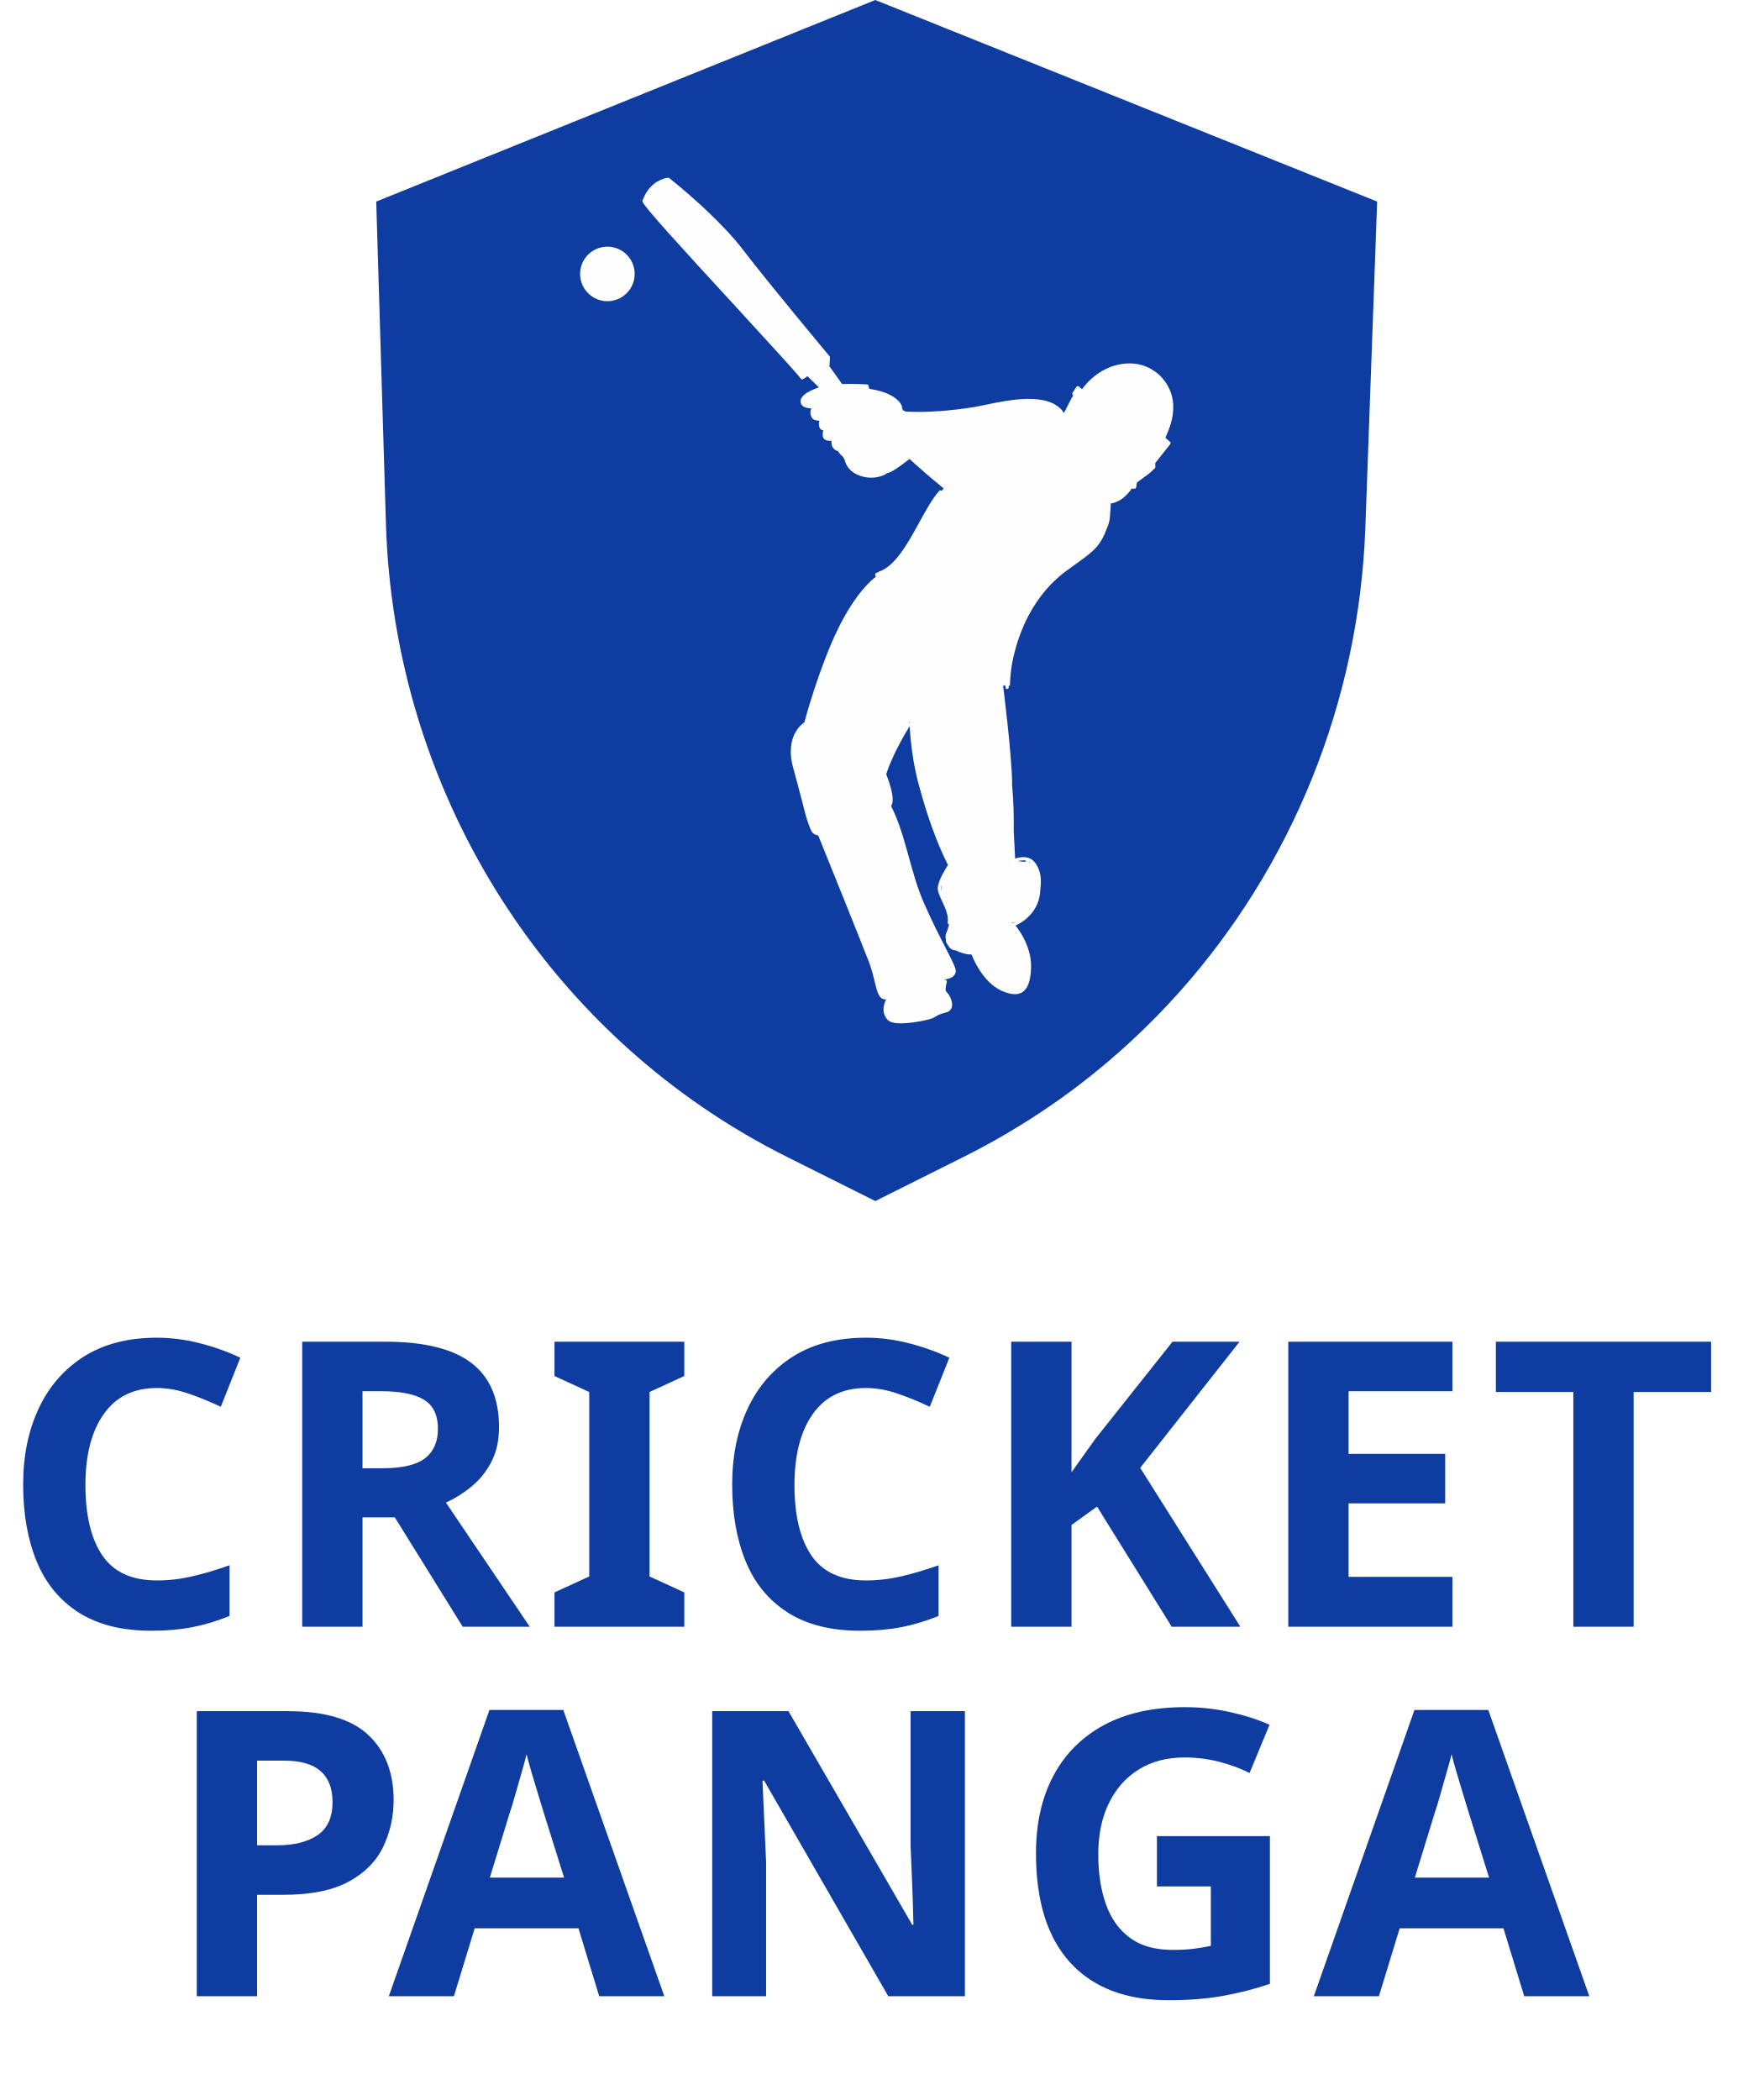
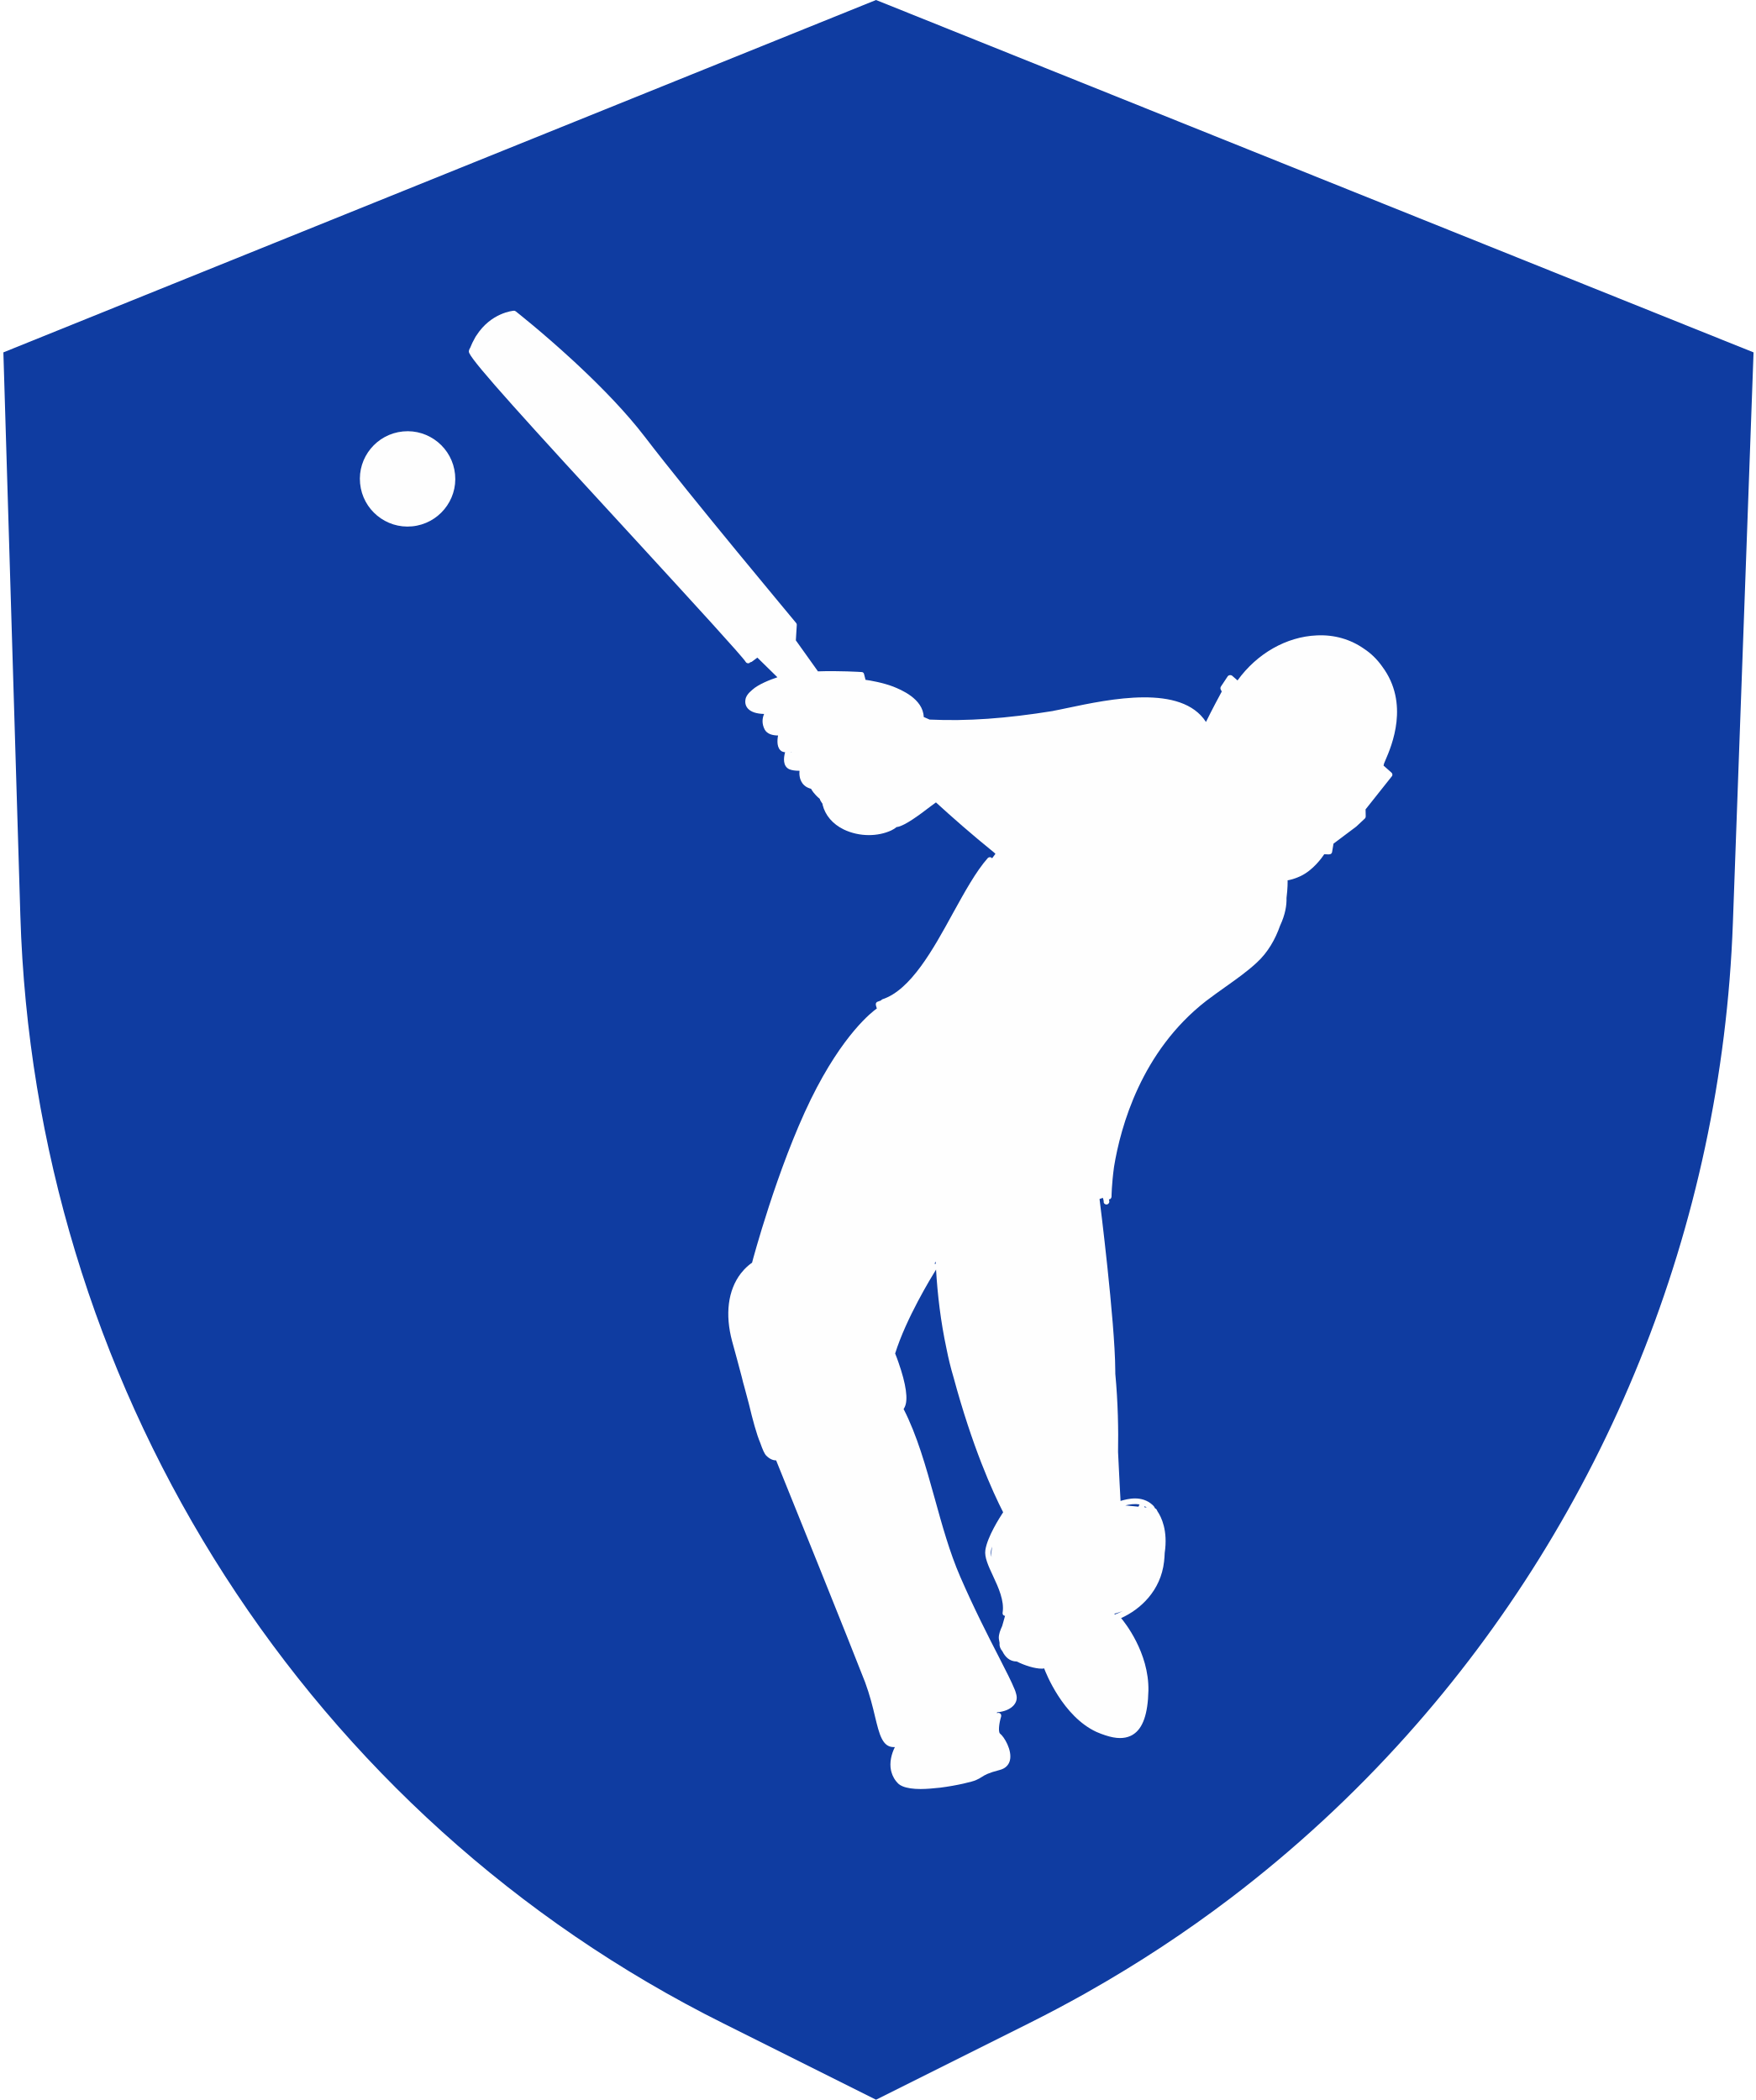
- <svg xmlns="http://www.w3.org/2000/svg" id="Layer_1" viewBox="0 0 693.311 830.409">
-   <defs>
-     <style>
-       .cls-1, .cls-2 {
-         font-family: DMSans-Bold, 'DM Sans';
-         font-size: 157.86px;
-         font-variation-settings: 'opsz' 14, 'wght' 700;
-         font-weight: 700;
-       }
- 
-       .cls-1, .cls-2, .cls-3 {
-         fill: #0f3ca1;
-       }
- 
-       .cls-2, .cls-4 {
-         letter-spacing: .03em;
-       }
- 
-       .cls-5 {
-         fill: #fefefe;
-       }
- 
-       .cls-6 {
-         letter-spacing: -.043em;
-       }
-     </style>
-   </defs>
-   <g>
-     <text class="cls-2" transform="translate(-.0002 643.271)">
-       <tspan x="0" y="0">CRICKET</tspan>
-     </text>
-     <text class="cls-1" transform="translate(63.613 789.3657)">
-       <tspan class="cls-6" x="0" y="0">P</tspan>
-       <tspan class="cls-4" x="90.138" y="0">ANGA</tspan>
-     </text>
-   </g>
-   <path class="cls-3" d="M544.546,79.706l-1.594,44.119-3.078,84.906c-2.496,68.899-29.079,133.884-73.78,183.83-11.983,13.402-25.286,25.715-39.765,36.742-10.169,7.729-20.933,14.82-32.234,21.207-.308.176-.616.352-.923.528-4.09,2.287-8.235,4.486-12.456,6.596l-34.609,17.305-34.609-17.305c-1.407-.704-2.803-1.418-4.189-2.133-92.855-48.252-151.552-143.834-154.707-248.43l-3.837-127.365L346.105,0l198.441,79.706Z" />
-   <g>
-     <path class="cls-5" d="M460.866,173.158c.039-.069.062-.126.062-.205,0-.139.207-.61.391-1.046,1.383-3.196,5.494-12.799-.755-21.156-.003-.004-.005-.007-.007-.011-1.192-1.689-2.569-2.983-4.053-3.966-3.063-2.162-6.747-3.25-10.737-3.053-6.824.292-13.496,4.068-17.911,10.185l-1.247-1.087c-.127-.095-.316-.136-.498-.113-.184.017-.355.113-.454.239l-1.583,2.382c-.11.204-.121.478,0,.659l.206.417.009.015c-.55,1.021-2.361,4.394-3.567,6.88-5.557-8.594-21.683-5.199-31.462-3.132-1.109.228-2.128.457-3.043.618-.019.006-.03.019-.048.026-10.736,1.727-19.398,2.34-27.944,1.951-.463-.213-.905-.407-1.33-.586,0-.001,0-.001,0-.002-.16-4.154-5.199-6.187-6.921-6.881-2.306-.881-5.163-1.383-6.241-1.52l-.323-1.26c-.011-.072-.034-.14-.066-.2v-.002h-.001c-.097-.181-.276-.298-.48-.298-.277-.018-5.098-.327-9.885-.156l-5.002-7.012.214-3.53c0-.165-.055-.315-.193-.453-.206-.28-23.734-28.403-34.188-42.078-4.171-5.449-9.613-11.029-14.668-15.783-.547-.526-1.075-1.024-1.557-1.455-.032-.029-.066-.058-.099-.087-6.937-6.393-12.749-10.953-12.851-11.031-.115-.101-.274-.163-.413-.146-.266.019-5.164.463-8.459,5.57-.15.203-.277.406-.372.61-.384.665-.743,1.397-1.062,2.213-.193.291-.298.594-.298.857,0,.082.045.229.126.401,1.252,2.516,11.903,14.338,38.918,43.67,11.765,12.83,22.886,24.953,23.551,26.106.114.194.332.322.561.322.115,0,.227-.03.333-.09.047-.037.102-.081.102-.147h.049c.113,0,.24-.043.354-.115l1.251-.93,4.532,4.444c-1.628.546-4.301,1.577-5.703,2.857-.006.005-.009.011-.015.016-.89.73-1.454,1.504-1.523,2.273-.114.812.14,1.506.642,2.014.701.709,1.879,1.095,3.587,1.141-.398.902-.586,2.179.153,3.56.557.969,1.727,1.303,3.005,1.312-.215,1.119-.341,2.937.909,3.619.188.087.424.139.683.173-.002.006-.003.01-.005.015-.367,1.309-.505,3.111.919,3.814.598.251,1.375.357,2.237.357h.091c.005,0,.011-0.0.016-0-.054.489-.152,2.194,1.088,3.3.381.359.908.62,1.543.788.008.015.008.03.018.044.032.098.617,1.144,1.938,2.227.009.076.025.153.059.229.168.313.359.609.566.893-.003.065-.007.13.008.198.584,2.393,2.295,4.4,4.808,5.612,1.723.824,3.708,1.263,5.657,1.263,1.779,0,3.549-.356,5.062-1.058.48-.223.885-.492,1.237-.786.028.004.054.014.082.014.035,0,.082-.023.129-.023,1.708-.354,4.635-2.492,7.448-4.65.464-.349.941-.704,1.214-.891,3.526,3.229,8.095,7.251,13.182,11.367.173.167.268.262.268.262,0,0-.278.369-.753,1.014-.024-.028-.04-.061-.07-.085-.231-.236-.655-.236-.908.028-2.701,3.058-5.226,7.674-7.94,12.579-4.435,8.116-9.501,17.279-15.896,19.369-.129.052-.227.146-.302.255-.425.17-.674.252-.674.252-.32.055-.573.381-.502.727.01.068.067.365.224.844-.943.659-7.651,5.708-14.928,20.558-7.631,15.641-13.223,36.649-13.266,36.867-.005.021 0.0.041-.003.061-.015.011-.03.021-.045.033-.608.425-1.182.917-1.732,1.497-.086.075-.13.121-.171.19-.008.012-.016.024-.024.036-.001.001-.002.002-.002.003-.23.243-.389.441-.575.67-2.936,3.817-3.613,9.29-1.972,15.372.793,2.808,1.492,5.533,2.192,8.132.174.782.38,1.506.576,2.205.355,1.343.687,2.587,1.001,3.752.921,3.861,1.771,6.959,2.593,8.895.541,1.564.984,2.518,1.364,2.879.895.895,1.697,1.068,2.225,1.068,1.904,4.648,17.294,42.844,20.117,50.183,1.057,2.862,1.735,5.587,2.251,7.799.964,3.957,1.641,6.867,4.224,6.867h.252c-.771,1.557-1.252,3.474-.872,5.262.011.096.046.225.101.368v.025c.254.936.771,1.876,1.608,2.667.24.199.527.389.849.515,1.01.448,2.491.643,4.143.643,1.402,0,2.939-.149,4.441-.31,3.811-.479,7.356-1.371,8.058-1.699.591-.254.963-.482,1.336-.721.719-.459,1.452-.91,3.956-1.553,1.651-.391,2.243-1.457,2.416-2.282.487-2.228-1.294-5.239-2.246-5.966-.446-.375-.233-2.331.244-3.864.096-.357-.092-.705-.414-.8-.195-.066-.381-.04-.528.045.007-.077.014-.147.02-.208,1.653-.128,3.028-.719,3.8-1.619.541-.648.736-1.354.609-2.125-.03-.202-.096-.447-.18-.714-.056-.23-.139-.472-.255-.727-.01-.021-.021-.046-.032-.067-.642-1.614-1.881-4.019-3.523-7.243-2.345-4.567-5.586-10.884-8.755-18.183-2.399-5.53-4.113-11.723-5.766-17.709-2.043-7.368-4.006-14.309-7.036-20.212.091-.126.183-.252.253-.44.823-1.656.32-5.173-1.414-10.114-.205-.576-.447-1.271-.746-2-.001-.002-.001-.003-.002-.004,2.482-7.926,8.098-17.124,9.249-18.982.331,5.645,1.043,11.738,2.361,17.889.427,2.152.942,4.31,1.568,6.384 0.0.001.001.003.001.004,4.271,15.835,8.841,25.917,11.244,30.619-.777,1.178-3.557,5.522-4.02,8.534-.253,1.621.67,3.594,1.732,5.872,1.224,2.626,2.6,5.628,2.163,8.316-.065.349.172.674.518.708h.036l-.644,2.288c-.427.954-.78,1.793-.769,2.732,0,0,.037.472.182,1.129-.003.011-.006.022-.009.033-.071.606.13,1.232.655,1.858.584,1.187,1.568,2.275,3.227,2.287.001,0,.001,0,.002,0,1.877.93,4.09,1.617,5.653,1.617.189,0,.377,0,.545-.07.373,1.026,4.24,10.85,11.803,14.37.689.302,1.35.558,1.998.765,1.25.417,2.376.634,3.347.634.877,0,1.658-.155,2.344-.469.237-.091.425-.211.619-.33,2.227-1.395,3.351-4.66,3.469-9.936.158-8.625-5.483-15.584-6.176-16.397,4.378-1.974,8.974-6.202,9.716-12.784.077-.678.118-1.324.142-1.952.759-5.075-.761-8.136-1.629-9.411-.112-.239-.192-.388-.208-.417-.084-.106-.18-.206-.305-.242-.02-.021-.033-.035-.033-.035-.004-.002-.009-.002-.013-.004-.147-.322-.331-.565-.521-.715-2.468-2.297-5.704-1.403-7.263-.945h-.011c-.09-1.665-.326-5.965-.565-11.06.093-4.984-.007-11.14-.62-17.683-.004-.313-.009-.623-.011-.922-.056-10.777-3.506-38.327-3.557-38.624l.753-.265c.125.371.187.643.19.792-.065.349.166.659.536.705.023,0,.036.015.093.015.299,0,.575-.253.636-.551.016-.11-.01-.325-.082-.622.121-.01.233-.039.336-.093.025-.021.039-.049.06-.072.005-.005.008-.011.013-.016.041-.048.079-.096.105-.152.017-.033.026-.068.037-.103.014-.048.025-.094.028-.142.001-.014.008-.025.008-.039,0-.065.018-2.713.565-6.735,1.495-9.137,6.183-26.115,20.799-37.503,1.466-1.116,2.916-2.148,4.321-3.146,2.536-1.803,4.93-3.493,7.046-5.439,2.68-2.414,4.345-5.497,5.384-8.457,1.191-2.545,1.508-4.653,1.456-6.274.278-2.181.254-3.697.254-3.861-.003-.042-.019-.077-.029-.116.693-.122,1.607-.361,2.606-.813.103-.045.213-.084.311-.133,2.89-1.353,4.913-4.243,5.396-4.967.415.032.741.044.943.044.15,0,.224-.022.238-.022.31,0,.547-.232.589-.518l.317-1.894,5.13-3.845c.012-.009.018-.023.029-.032.006-.006.012-.008.018-.014.045,0,.045-.018.045-.039l1.882-1.761c.126-.125.184-.309.184-.479l-.035-1.581,5.922-7.459c.242-.264.182-.654-.082-.874l-1.783-1.583ZM406.799,340.9c.031-.07.041-.142.045-.213.167.08.328.177.487.291l-.542-.052c.002-.006.009-.022.01-.026ZM326.893,170.169c0-.008.004-.015.006-.023.051-.006.103-.014.154-.02-.055.029-.115.062-.179.1.006-.018.013-.041.019-.057ZM350.111,394.469c.002 0.0.003.001.005.001l-.005.039v-.04ZM359.335,285.84l.249-.493c.008.179.016.358.025.539-.09-.038-.181-.053-.273-.046ZM372.11,350.776c.046-.299.126-.62.22-.948-.117.813-.169,1.612-.11,2.355-.125-.518-.18-.995-.11-1.407ZM400.164,365.169c-.135-.104-.211-.155-.211-.155,0,0,.787-.15,1.951-.634-.582.304-1.164.567-1.74.79ZM405.702,340.304c-.033.045-.07.087-.09.141-.003.007-.057.139-.155.352l-2.979-.285c.907-.224,2.071-.433,3.224-.209Z" />
-     <path class="cls-5" d="M239.133,97.589c-5.937.573-10.283,5.854-9.7,11.77.575,5.928,5.853,10.27,11.765,9.697,5.921-.567,10.296-5.851,9.708-11.766-.572-5.929-5.867-10.277-11.772-9.701Z" />
-   </g>
+ <svg xmlns="http://www.w3.org/2000/svg" width="397" height="475" viewBox="0 0 397 475" fill="none">
+   <path d="M396.546 79.706L394.952 123.825L391.874 208.731C389.378 277.63 362.795 342.615 318.093 392.561C306.11 405.962 292.807 418.276 278.328 429.303C268.159 437.031 257.395 444.122 246.094 450.51C245.786 450.686 245.478 450.862 245.17 451.038C241.08 453.324 236.936 455.523 232.714 457.634L198.105 474.939L163.496 457.634C162.089 456.93 160.693 456.216 159.307 455.501C66.453 407.249 7.756 311.667 4.601 207.071L0.764 79.706L198.105 0L396.546 79.706Z" fill="#0F3CA1" />
+   <path d="M312.865 173.158C312.904 173.089 312.927 173.032 312.927 172.952C312.927 172.814 313.134 172.342 313.318 171.907C314.701 168.71 318.812 159.108 312.563 150.751C312.561 150.748 312.559 150.744 312.556 150.74C311.364 149.052 309.987 147.757 308.503 146.774C305.44 144.613 301.756 143.524 297.765 143.721C290.941 144.013 284.269 147.789 279.854 153.906L278.607 152.82C278.481 152.724 278.291 152.684 278.109 152.707C277.925 152.724 277.753 152.82 277.654 152.946L276.071 155.328C275.962 155.532 275.95 155.806 276.071 155.987L276.278 156.404L276.286 156.419C275.736 157.441 273.926 160.813 272.719 163.3C267.162 154.705 251.036 158.101 241.257 160.167C240.148 160.395 239.129 160.624 238.214 160.785C238.195 160.791 238.184 160.804 238.166 160.811C227.43 162.538 218.767 163.151 210.222 162.762C209.759 162.549 209.317 162.355 208.892 162.176C208.892 162.176 208.892 162.175 208.892 162.175C208.732 158.021 203.693 155.987 201.97 155.294C199.664 154.413 196.808 153.91 195.73 153.773L195.407 152.513C195.395 152.44 195.372 152.373 195.34 152.313V152.311H195.339C195.242 152.13 195.063 152.013 194.859 152.013C194.582 151.994 189.761 151.686 184.974 151.856L179.972 144.845L180.187 141.315C180.187 141.15 180.131 141 179.993 140.862C179.788 140.581 156.26 112.458 145.806 98.784C141.635 93.334 136.192 87.755 131.138 83.001C130.591 82.475 130.063 81.977 129.581 81.546C129.548 81.517 129.515 81.487 129.482 81.458C122.545 75.065 116.733 70.505 116.631 70.428C116.516 70.326 116.357 70.265 116.218 70.281C115.953 70.3 111.055 70.744 107.759 75.851C107.609 76.054 107.482 76.257 107.387 76.461C107.002 77.126 106.644 77.858 106.325 78.673C106.132 78.965 106.027 79.267 106.027 79.53C106.027 79.612 106.072 79.758 106.153 79.931C107.405 82.448 118.056 94.269 145.071 123.601C156.835 136.431 167.957 148.554 168.622 149.707C168.736 149.901 168.954 150.028 169.183 150.028C169.298 150.028 169.41 149.998 169.516 149.938C169.563 149.901 169.617 149.857 169.617 149.791H169.666C169.779 149.791 169.907 149.748 170.021 149.676L171.272 148.746L175.803 153.19C174.176 153.736 171.502 154.767 170.101 156.046C170.095 156.051 170.091 156.057 170.086 156.062C169.196 156.792 168.632 157.566 168.563 158.335C168.449 159.148 168.703 159.841 169.205 160.349C169.906 161.058 171.084 161.444 172.793 161.49C172.395 162.393 172.207 163.669 172.946 165.05C173.503 166.019 174.673 166.353 175.951 166.362C175.735 167.481 175.61 169.299 176.86 169.981C177.048 170.068 177.284 170.119 177.543 170.153C177.541 170.159 177.539 170.163 177.537 170.169C177.171 171.478 177.033 173.28 178.457 173.983C179.055 174.234 179.832 174.34 180.694 174.34H180.784C180.79 174.34 180.795 174.34 180.801 174.34C180.746 174.829 180.648 176.534 181.888 177.64C182.269 177.999 182.796 178.26 183.431 178.428C183.439 178.443 183.439 178.458 183.449 178.472C183.481 178.57 184.066 179.616 185.387 180.699C185.395 180.775 185.412 180.852 185.446 180.928C185.614 181.241 185.805 181.537 186.011 181.821C186.008 181.886 186.005 181.951 186.02 182.019C186.604 184.411 188.315 186.419 190.827 187.631C192.55 188.455 194.535 188.894 196.484 188.894C198.263 188.894 200.033 188.537 201.547 187.836C202.027 187.613 202.431 187.344 202.783 187.049C202.811 187.053 202.837 187.064 202.865 187.064C202.901 187.064 202.947 187.04 202.994 187.04C204.702 186.687 207.63 184.548 210.442 182.39C210.906 182.041 211.383 181.686 211.656 181.499C215.182 184.729 219.75 188.75 224.838 192.866C225.011 193.033 225.106 193.128 225.106 193.128C225.106 193.128 224.828 193.497 224.353 194.142C224.328 194.114 224.313 194.081 224.283 194.057C224.052 193.821 223.628 193.821 223.375 194.085C220.673 197.143 218.149 201.759 215.435 206.664C210.999 214.78 205.933 223.943 199.538 226.033C199.41 226.085 199.311 226.179 199.236 226.287C198.811 226.457 198.562 226.539 198.562 226.539C198.242 226.594 197.989 226.92 198.06 227.266C198.07 227.334 198.127 227.631 198.285 228.11C197.342 228.769 190.633 233.818 183.356 248.668C175.725 264.31 170.134 285.318 170.091 285.535C170.086 285.556 170.091 285.576 170.088 285.597C170.073 285.608 170.058 285.618 170.043 285.63C169.435 286.055 168.861 286.547 168.311 287.127C168.225 287.202 168.181 287.248 168.141 287.317C168.132 287.329 168.124 287.34 168.117 287.353C168.116 287.354 168.115 287.355 168.115 287.356C167.885 287.599 167.726 287.797 167.54 288.027C164.604 291.843 163.927 297.316 165.568 303.399C166.361 306.207 167.06 308.931 167.76 311.531C167.933 312.313 168.139 313.037 168.335 313.736C168.691 315.079 169.022 316.323 169.336 317.488C170.258 321.349 171.107 324.447 171.929 326.383C172.47 327.947 172.913 328.901 173.293 329.262C174.188 330.158 174.99 330.33 175.518 330.33C177.422 334.978 192.812 373.174 195.635 380.513C196.692 383.375 197.37 386.1 197.886 388.312C198.85 392.269 199.527 395.179 202.11 395.179H202.362C201.591 396.736 201.11 398.652 201.49 400.441C201.501 400.536 201.535 400.665 201.591 400.809V400.833C201.845 401.77 202.362 402.709 203.199 403.501C203.44 403.7 203.727 403.89 204.048 404.016C205.058 404.465 206.54 404.66 208.191 404.66C209.593 404.66 211.13 404.51 212.632 404.35C216.444 403.871 219.988 402.979 220.69 402.651C221.281 402.397 221.653 402.169 222.026 401.931C222.744 401.471 223.478 401.02 225.981 400.377C227.632 399.986 228.224 398.92 228.397 398.095C228.884 395.866 227.103 392.856 226.151 392.128C225.705 391.754 225.918 389.797 226.395 388.264C226.491 387.907 226.303 387.559 225.981 387.465C225.786 387.399 225.6 387.425 225.454 387.509C225.461 387.432 225.467 387.362 225.473 387.301C227.127 387.173 228.502 386.583 229.274 385.683C229.814 385.034 230.01 384.329 229.882 383.558C229.852 383.356 229.787 383.111 229.703 382.844C229.646 382.614 229.563 382.372 229.447 382.117C229.437 382.096 229.426 382.072 229.416 382.05C228.774 380.436 227.535 378.031 225.893 374.807C223.547 370.24 220.307 363.923 217.138 356.624C214.739 351.094 213.025 344.901 211.372 338.915C209.329 331.547 207.366 324.606 204.337 318.703C204.428 318.578 204.52 318.451 204.59 318.264C205.413 316.608 204.91 313.09 203.176 308.15C202.971 307.573 202.73 306.879 202.43 306.15C202.429 306.148 202.429 306.147 202.428 306.145C204.91 298.219 210.526 289.022 211.677 287.163C212.007 292.808 212.72 298.901 214.037 305.052C214.465 307.204 214.98 309.362 215.605 311.436C215.606 311.437 215.606 311.438 215.606 311.44C219.877 327.275 224.448 337.357 226.85 342.059C226.074 343.237 223.294 347.581 222.831 350.593C222.578 352.214 223.501 354.187 224.563 356.465C225.787 359.09 227.163 362.092 226.727 364.78C226.662 365.13 226.899 365.455 227.244 365.488H227.28L226.636 367.776C226.209 368.73 225.856 369.57 225.866 370.508C225.866 370.508 225.903 370.981 226.048 371.638C226.045 371.648 226.041 371.66 226.039 371.67C225.968 372.276 226.169 372.902 226.694 373.528C227.278 374.715 228.262 375.803 229.921 375.815C229.922 375.815 229.922 375.815 229.923 375.815C231.8 376.746 234.013 377.433 235.576 377.433C235.765 377.433 235.953 377.433 236.12 377.363C236.494 378.388 240.36 388.213 247.923 391.732C248.612 392.034 249.273 392.29 249.921 392.497C251.171 392.914 252.297 393.131 253.268 393.131C254.145 393.131 254.926 392.975 255.613 392.662C255.85 392.57 256.037 392.451 256.232 392.331C258.459 390.936 259.583 387.671 259.701 382.395C259.859 373.77 254.219 366.811 253.525 365.998C257.903 364.024 262.499 359.796 263.241 353.215C263.319 352.536 263.359 351.891 263.384 351.263C264.143 346.188 262.623 343.126 261.755 341.852C261.643 341.612 261.563 341.464 261.547 341.434C261.463 341.329 261.366 341.229 261.242 341.192C261.222 341.171 261.208 341.157 261.208 341.157C261.204 341.155 261.2 341.155 261.196 341.153C261.048 340.831 260.865 340.588 260.674 340.438C258.206 338.141 254.97 339.035 253.411 339.494H253.4C253.31 337.828 253.075 333.529 252.836 328.433C252.929 323.45 252.828 317.293 252.216 310.751C252.211 310.438 252.207 310.128 252.204 309.829C252.148 299.051 248.698 271.502 248.647 271.204L249.4 270.94C249.525 271.31 249.587 271.583 249.589 271.732C249.525 272.082 249.755 272.391 250.126 272.437C250.149 272.437 250.162 272.452 250.218 272.452C250.518 272.452 250.793 272.199 250.855 271.901C250.871 271.792 250.845 271.576 250.773 271.279C250.894 271.27 251.006 271.24 251.109 271.186C251.134 271.166 251.148 271.137 251.17 271.114C251.175 271.109 251.178 271.103 251.183 271.098C251.224 271.05 251.262 271.001 251.289 270.946C251.305 270.913 251.315 270.878 251.325 270.842C251.34 270.795 251.35 270.749 251.353 270.7C251.354 270.686 251.361 270.675 251.361 270.661C251.361 270.596 251.379 267.948 251.926 263.926C253.421 254.789 258.108 237.812 272.725 226.424C274.191 225.308 275.641 224.276 277.045 223.278C279.581 221.475 281.975 219.784 284.091 217.838C286.771 215.424 288.437 212.341 289.475 209.381C290.666 206.836 290.983 204.728 290.931 203.107C291.209 200.926 291.185 199.41 291.185 199.245C291.182 199.204 291.166 199.168 291.156 199.129C291.849 199.007 292.763 198.768 293.762 198.316C293.864 198.27 293.975 198.232 294.073 198.183C296.963 196.829 298.986 193.939 299.469 193.215C299.884 193.247 300.209 193.259 300.411 193.259C300.561 193.259 300.635 193.237 300.649 193.237C300.959 193.237 301.196 193.006 301.238 192.719L301.555 190.825L306.684 186.98C306.696 186.971 306.702 186.957 306.714 186.947C306.72 186.942 306.726 186.94 306.732 186.934C306.776 186.934 306.776 186.916 306.776 186.894L308.659 185.133C308.784 185.008 308.843 184.824 308.843 184.654L308.808 183.073L314.73 175.614C314.972 175.35 314.912 174.96 314.648 174.74L312.865 173.158ZM258.798 340.9C258.829 340.83 258.839 340.758 258.843 340.686C259.01 340.766 259.172 340.863 259.331 340.978L258.788 340.926C258.791 340.92 258.797 340.904 258.798 340.9ZM178.892 170.169C178.892 170.161 178.896 170.154 178.898 170.146C178.948 170.14 179.001 170.132 179.052 170.126C178.997 170.155 178.937 170.188 178.873 170.226C178.879 170.208 178.886 170.185 178.892 170.169ZM202.11 394.469C202.112 394.469 202.113 394.469 202.115 394.469L202.11 394.508V394.469ZM211.334 285.84L211.582 285.347C211.591 285.526 211.598 285.705 211.607 285.886C211.517 285.848 211.426 285.833 211.334 285.84ZM224.109 350.776C224.154 350.477 224.234 350.156 224.329 349.828C224.212 350.641 224.16 351.44 224.219 352.183C224.094 351.664 224.039 351.187 224.109 350.776ZM252.163 365.169C252.029 365.065 251.952 365.014 251.952 365.014C251.952 365.014 252.739 364.864 253.903 364.379C253.321 364.684 252.739 364.947 252.163 365.169ZM257.701 340.304C257.668 340.349 257.631 340.392 257.61 340.446C257.607 340.453 257.553 340.585 257.455 340.798L254.476 340.513C255.383 340.289 256.548 340.08 257.701 340.304Z" fill="#FEFEFE" />
+   <path d="M91.133 97.589C85.196 98.162 80.85 103.443 81.433 109.359C82.008 115.286 87.287 119.628 93.198 119.055C99.119 118.488 103.494 113.204 102.906 107.29C102.333 101.361 97.039 97.012 91.133 97.589Z" fill="#FEFEFE" />
</svg>
